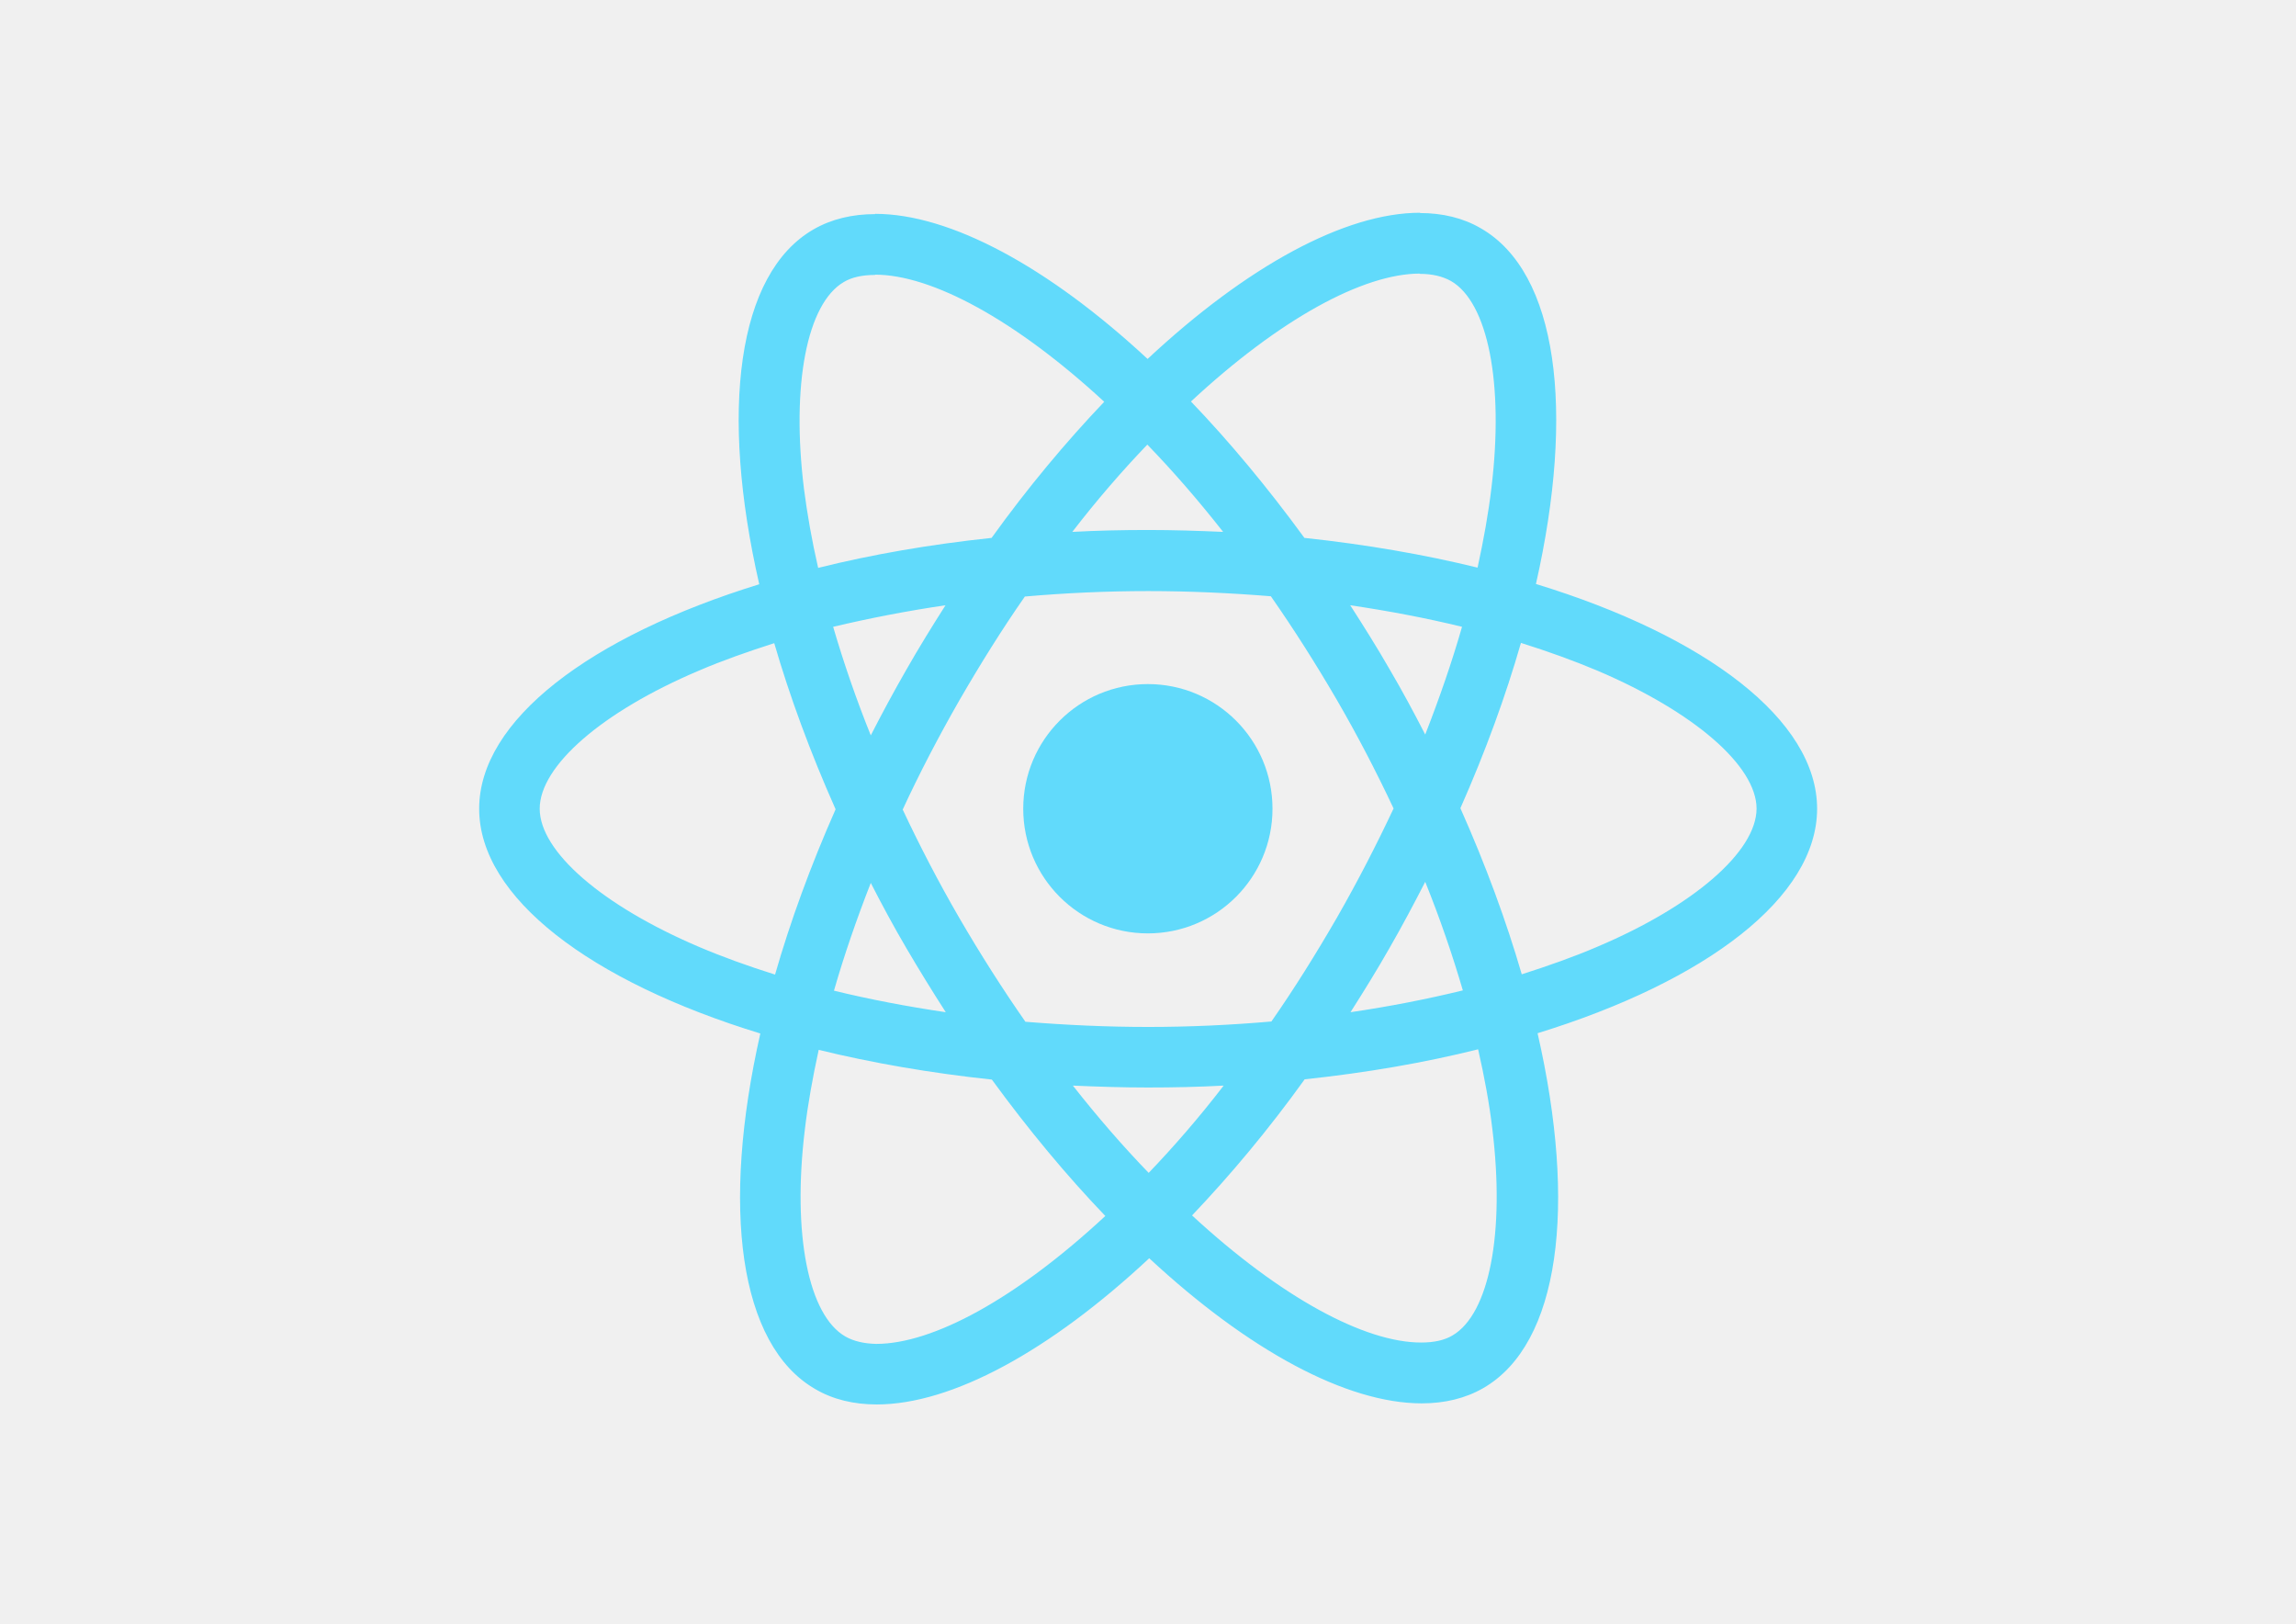
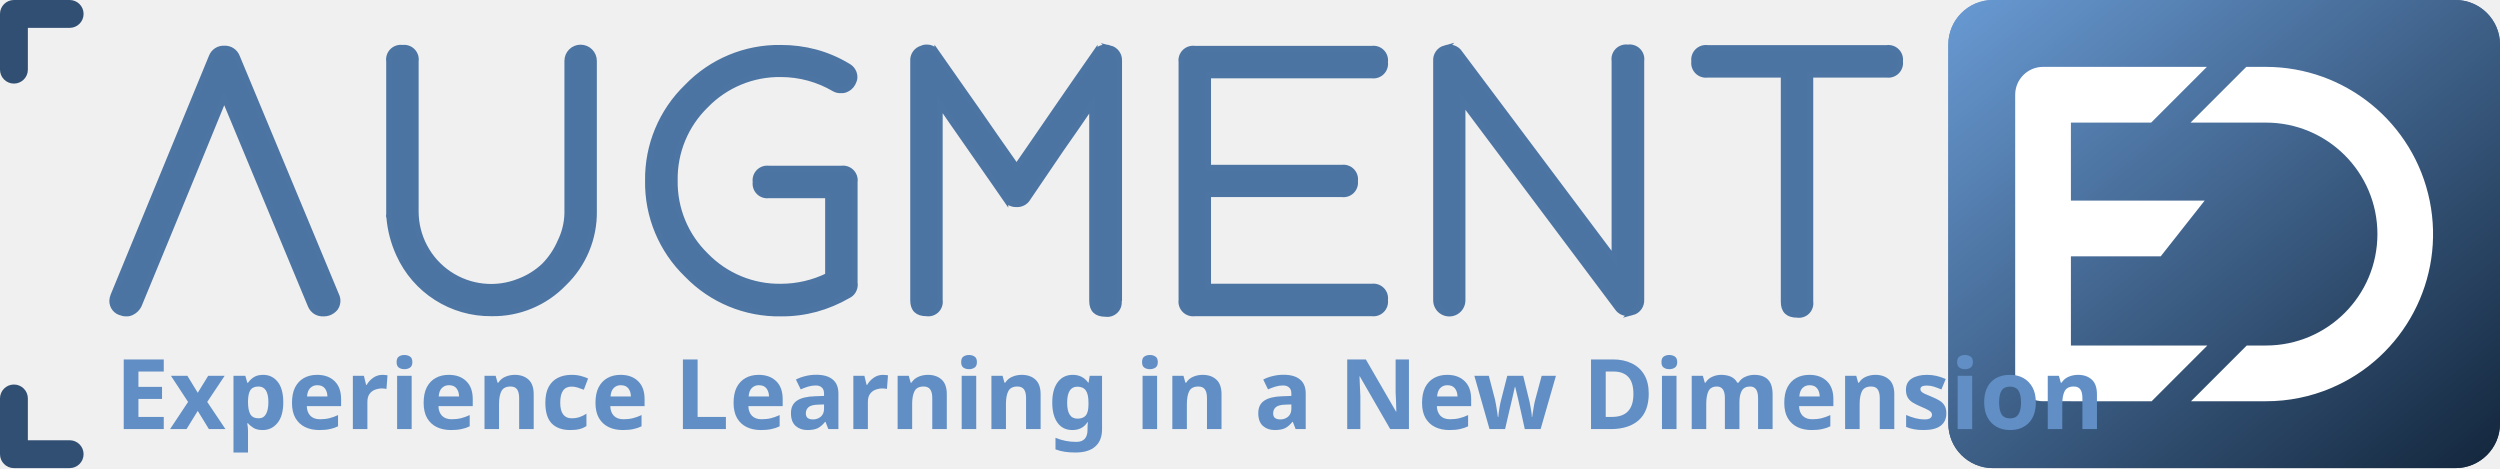
- <svg xmlns="http://www.w3.org/2000/svg" viewBox="0 0 841.9 595.3">
-   <g fill="#61DAFB">
-     <path d="M666.3 296.5c0-32.5-40.7-63.3-103.1-82.4 14.4-63.6 8-114.2-20.2-130.4-6.5-3.8-14.1-5.6-22.4-5.6v22.3c4.6 0 8.3.9 11.4 2.6 13.6 7.8 19.5 37.5 14.9 75.7-1.1 9.4-2.9 19.3-5.1 29.4-19.6-4.8-41-8.5-63.5-10.9-13.5-18.5-27.5-35.3-41.6-50 32.6-30.3 63.2-46.9 84-46.9V78c-27.5 0-63.5 19.6-99.9 53.6-36.4-33.8-72.4-53.2-99.9-53.2v22.3c20.7 0 51.4 16.5 84 46.6-14 14.7-28 31.4-41.3 49.9-22.6 2.4-44 6.1-63.6 11-2.3-10-4-19.7-5.2-29-4.7-38.2 1.1-67.9 14.6-75.8 3-1.8 6.9-2.6 11.5-2.6V78.5c-8.4 0-16 1.8-22.6 5.6-28.1 16.2-34.4 66.7-19.9 130.1-62.2 19.2-102.7 49.9-102.7 82.3 0 32.5 40.7 63.3 103.1 82.4-14.4 63.6-8 114.2 20.2 130.4 6.5 3.8 14.1 5.6 22.5 5.6 27.5 0 63.5-19.6 99.9-53.6 36.4 33.8 72.4 53.2 99.9 53.2 8.4 0 16-1.8 22.6-5.6 28.1-16.2 34.4-66.7 19.9-130.1 62-19.1 102.5-49.9 102.5-82.3zm-130.2-66.7c-3.7 12.9-8.3 26.2-13.5 39.5-4.1-8-8.4-16-13.1-24-4.6-8-9.5-15.8-14.4-23.4 14.2 2.1 27.9 4.7 41 7.9zm-45.8 106.5c-7.8 13.5-15.8 26.3-24.1 38.2-14.9 1.3-30 2-45.2 2-15.1 0-30.2-.7-45-1.9-8.3-11.9-16.4-24.6-24.2-38-7.6-13.1-14.5-26.4-20.8-39.8 6.2-13.4 13.2-26.8 20.7-39.9 7.8-13.5 15.8-26.3 24.1-38.2 14.9-1.3 30-2 45.2-2 15.1 0 30.2.7 45 1.9 8.3 11.9 16.4 24.6 24.2 38 7.6 13.1 14.5 26.4 20.8 39.8-6.3 13.4-13.2 26.8-20.7 39.9zm32.3-13c5.4 13.4 10 26.8 13.8 39.8-13.1 3.2-26.9 5.9-41.2 8 4.9-7.7 9.8-15.6 14.4-23.7 4.6-8 8.9-16.1 13-24.1zM421.2 430c-9.3-9.6-18.6-20.3-27.8-32 9 .4 18.2.7 27.5.7 9.4 0 18.7-.2 27.8-.7-9 11.7-18.3 22.4-27.5 32zm-74.4-58.9c-14.2-2.1-27.9-4.7-41-7.9 3.7-12.9 8.3-26.2 13.5-39.5 4.1 8 8.4 16 13.1 24 4.7 8 9.5 15.8 14.4 23.4zM420.7 163c9.3 9.6 18.6 20.3 27.8 32-9-.4-18.2-.7-27.5-.7-9.4 0-18.7.2-27.8.7 9-11.7 18.3-22.4 27.5-32zm-74 58.9c-4.9 7.7-9.8 15.6-14.4 23.7-4.6 8-8.9 16-13 24-5.4-13.4-10-26.8-13.8-39.8 13.1-3.1 26.9-5.8 41.2-7.9zm-90.5 125.2c-35.4-15.1-58.3-34.9-58.3-50.6 0-15.7 22.9-35.6 58.3-50.6 8.6-3.7 18-7 27.7-10.1 5.7 19.6 13.2 40 22.5 60.9-9.2 20.8-16.6 41.1-22.2 60.6-9.9-3.1-19.3-6.5-28-10.2zM310 490c-13.6-7.8-19.5-37.5-14.9-75.7 1.1-9.4 2.9-19.3 5.1-29.4 19.6 4.8 41 8.5 63.5 10.9 13.5 18.5 27.5 35.3 41.6 50-32.6 30.3-63.2 46.9-84 46.9-4.5-.1-8.3-1-11.3-2.7zm237.2-76.2c4.7 38.2-1.1 67.9-14.6 75.8-3 1.8-6.9 2.6-11.5 2.6-20.7 0-51.4-16.5-84-46.6 14-14.7 28-31.4 41.3-49.9 22.6-2.4 44-6.1 63.6-11 2.3 10.1 4.1 19.8 5.2 29.1zm38.5-66.7c-8.6 3.7-18 7-27.7 10.1-5.7-19.6-13.2-40-22.5-60.9 9.2-20.8 16.6-41.1 22.2-60.6 9.9 3.1 19.3 6.5 28.1 10.2 35.4 15.1 58.3 34.9 58.3 50.6-.1 15.7-23 35.6-58.4 50.6zM320.8 78.4z" />
-     <circle cx="420.9" cy="296.5" r="45.7" />
-     <path d="M520.5 78.1z" />
-   </g>
+ <svg xmlns="http://www.w3.org/2000/svg" id="Component_8_1" data-name="Component 8 – 1" width="448.623" height="84.001" viewBox="0 0 448.623 84.001">
+   <defs>
+     <linearGradient id="linear-gradient" x1="0.022" x2="0.97" y2="0.975" gradientUnits="objectBoundingBox">
+       <stop offset="0" stop-color="#6899d2" />
+       <stop offset="1" stop-color="#152940" />
+     </linearGradient>
+   </defs>
+   <path id="Path_219" data-name="Path 219" d="M21.583,15.994,37.075,53.228a2.438,2.438,0,0,0,.9,1.1,2.479,2.479,0,0,0,1.43.366,2.8,2.8,0,0,0,.9-.133,2.871,2.871,0,0,0,1.2-.831,2.258,2.258,0,0,0,.2-2.327L23.877,8.58a2.326,2.326,0,0,0-2.261-1.463A2.311,2.311,0,0,0,19.322,8.58L1.669,51.466a2.764,2.764,0,0,0-.2.9A2.157,2.157,0,0,0,3.2,54.558H3.165a2.012,2.012,0,0,0,.8.133,1.991,1.991,0,0,0,1-.2,2.806,2.806,0,0,0,1.3-1.263l4.887-11.835L16,29.624l2.793-6.815ZM87.952,35.741V9.345a2.41,2.41,0,1,0-4.821,0V36.772a12.2,12.2,0,0,1-1.263,5.053,13.939,13.939,0,0,1-2.892,4.289,13.433,13.433,0,0,1-4.388,2.759A13.513,13.513,0,0,1,55.97,36.34V9.411a2.126,2.126,0,0,0-2.394-2.427A2.136,2.136,0,0,0,51.15,9.411V36.905c0,.1,0,.166-.033.2s0,.133.066.3a20.081,20.081,0,0,0,1.729,6.616A18.017,18.017,0,0,0,69.568,54.658a17.6,17.6,0,0,0,12.966-5.386,17.631,17.631,0,0,0,5.419-12.966v-.266a.648.648,0,0,0-.033-.266ZM134.74,49.305V31.087a2.136,2.136,0,0,0-2.427-2.427h-13a2.126,2.126,0,0,0-2.394,2.427,2.116,2.116,0,0,0,2.394,2.394h10.605v14.4a19.146,19.146,0,0,1-8.411,1.961,18.371,18.371,0,0,1-13.5-5.585,18.342,18.342,0,0,1-5.552-13.464,18.342,18.342,0,0,1,5.552-13.464,18.371,18.371,0,0,1,13.5-5.585,18.9,18.9,0,0,1,9.575,2.626,2.1,2.1,0,0,0,1.13.266h.366a1.149,1.149,0,0,0,.4-.1l-.033.033a3.142,3.142,0,0,0,.8-.432,2.361,2.361,0,0,0,.632-.765c.1-.2.166-.366.233-.532a1.61,1.61,0,0,0,.1-.6,2.255,2.255,0,0,0-1.2-1.961,22.766,22.766,0,0,0-5.818-2.493,23.963,23.963,0,0,0-6.217-.8A22.87,22.87,0,0,0,104.62,14a22.976,22.976,0,0,0-7.015,16.855A22.923,22.923,0,0,0,104.62,47.71a22.892,22.892,0,0,0,16.855,6.981,23.266,23.266,0,0,0,6.283-.8,24.527,24.527,0,0,0,5.785-2.427,2.069,2.069,0,0,0,.9-.8,2.317,2.317,0,0,0,.332-1.263Zm47.453,2.959V9.345a2.22,2.22,0,0,0-1.7-2.294l.033.033a1.734,1.734,0,0,0-.765-.166A2.139,2.139,0,0,0,177.8,8.082V8.048l-3.59,5.153-3.557,5.153-3.424,4.987-3.458,5.02-3.59-5.12-3.391-4.887-3.524-5.02-3.723-5.319v.033a2.046,2.046,0,0,0-1.895-1.13,1.641,1.641,0,0,0-.831.166,2.2,2.2,0,0,0-1.629,2.294V52.3c0,1.6.8,2.36,2.427,2.36a2.092,2.092,0,0,0,2.394-2.36V17.124l2.261,3.291,1.995,2.859L156.162,26l1.995,2.859,1.762,2.527,1.862,2.693v-.033a2.19,2.19,0,0,0,.864.8,2.364,2.364,0,0,0,1.064.233,2.244,2.244,0,0,0,2.061-1.031l-.033.033,3.025-4.455,3.025-4.455,2.759-3.956,2.759-4.023V52.4c0,1.6.8,2.36,2.427,2.36a2.092,2.092,0,0,0,2.394-2.36Zm45.325-2.427H198.162V33.281h23.97a2.106,2.106,0,0,0,2.394-2.36,2.126,2.126,0,0,0-2.394-2.427h-23.97V11.971h29.355a2.126,2.126,0,0,0,2.394-2.427,2.116,2.116,0,0,0-2.394-2.394H195.768a2.126,2.126,0,0,0-2.427,2.394v42.72a2.126,2.126,0,0,0,2.427,2.394h31.749a2.116,2.116,0,0,0,2.394-2.394A2.126,2.126,0,0,0,227.518,49.837ZM273.441,6.918a2.126,2.126,0,0,0-2.394,2.427V44.917L257.184,26.433,243.321,7.949a2.232,2.232,0,0,0-1.895-1.031,2.009,2.009,0,0,0-.8.166l.033-.033a2.213,2.213,0,0,0-1.629,2.327V52.264a2.394,2.394,0,1,0,4.787,0V16.626l27.76,37.035a2.186,2.186,0,0,0,1.828.964,2.223,2.223,0,0,0,.864-.166l-.033.033A2.226,2.226,0,0,0,275.9,52.2V9.345a2.136,2.136,0,0,0-2.427-2.427Zm46.455.1H287.781a2.126,2.126,0,0,0-2.427,2.394,2.136,2.136,0,0,0,2.427,2.427h13.63V52.563c0,1.6.8,2.36,2.427,2.36a2.092,2.092,0,0,0,2.394-2.36V11.838H319.9a2.136,2.136,0,0,0,2.427-2.427A2.126,2.126,0,0,0,319.9,7.018Z" transform="translate(18.653 1.582)" fill="#4c74a2" stroke="#4d75a3" stroke-width="1" />
+   <path id="Union_22" data-name="Union 22" d="M7383,8899.5v-10a2.5,2.5,0,0,1,2.5-2.5h10a2.5,2.5,0,0,1,0,5H7388v7.5a2.5,2.5,0,0,1-5,0Z" transform="translate(-7383 -8887)" fill="#314f72" />
+   <path id="Union_39" data-name="Union 39" d="M2.5,20A2.5,2.5,0,0,1,0,17.5V7.5a2.5,2.5,0,0,1,5,0V15h7.5a2.5,2.5,0,1,1,0,5Z" transform="translate(-0.001 64.001)" fill="#314f72" />
+   <rect id="Rectangle_273" data-name="Rectangle 273" width="99" height="84" rx="8" transform="translate(349.623)" fill="url(#linear-gradient)" />
+   <path id="Subtraction_75" data-name="Subtraction 75" d="M45,63.844h0l-13.445,0,10-10h3.451a20,20,0,1,0-.006-40v-10A30.008,30.008,0,0,1,56.677,61.486,29.784,29.784,0,0,1,45,63.844Zm-20.517,0H10v-10H34.485l-10,10ZM10,63.842H5a5.006,5.006,0,0,1-5-5v-26a5.006,5.006,0,0,1,5-5h5Zm0-26h0v-10H34l-7.888,10Zm14.4-24H5a5,5,0,1,1,0-10H34.4l-10,10Zm20.6,0H31.472l10-10H45v10Z" transform="translate(361.623 8.158)" fill="#fff" />
+   <rect id="Rectangle_282" data-name="Rectangle 282" width="99" height="84" rx="8" transform="translate(349.623)" fill="url(#linear-gradient)" />
+   <path id="Subtraction_80" data-name="Subtraction 80" d="M45,63.844h0l-13.445,0,10-10h3.451a20,20,0,1,0-.006-40v-10A30.008,30.008,0,0,1,56.677,61.486,29.784,29.784,0,0,1,45,63.844Zm-20.517,0H10v-10H34.485l-10,10ZM10,63.842H5a5.006,5.006,0,0,1-5-5v-50a5.006,5.006,0,0,1,5-5H34.4l-10,10H10Zm0-26h0v-10H34l-7.888,10Zm35-24H31.472l10-10H45v10Z" transform="translate(361.623 8.158)" fill="#fff" />
+   <text id="Experience_Learning_in_a_New_Dimension" data-name="Experience Learning in a New Dimension" transform="translate(20.623 77)" fill="#618fc5" font-size="17.5" font-family="Modulus-Bold, Modulus" font-weight="700">
+     <tspan x="0" y="0">Experience Learning in a New Dimension</tspan>
+   </text>
</svg>
